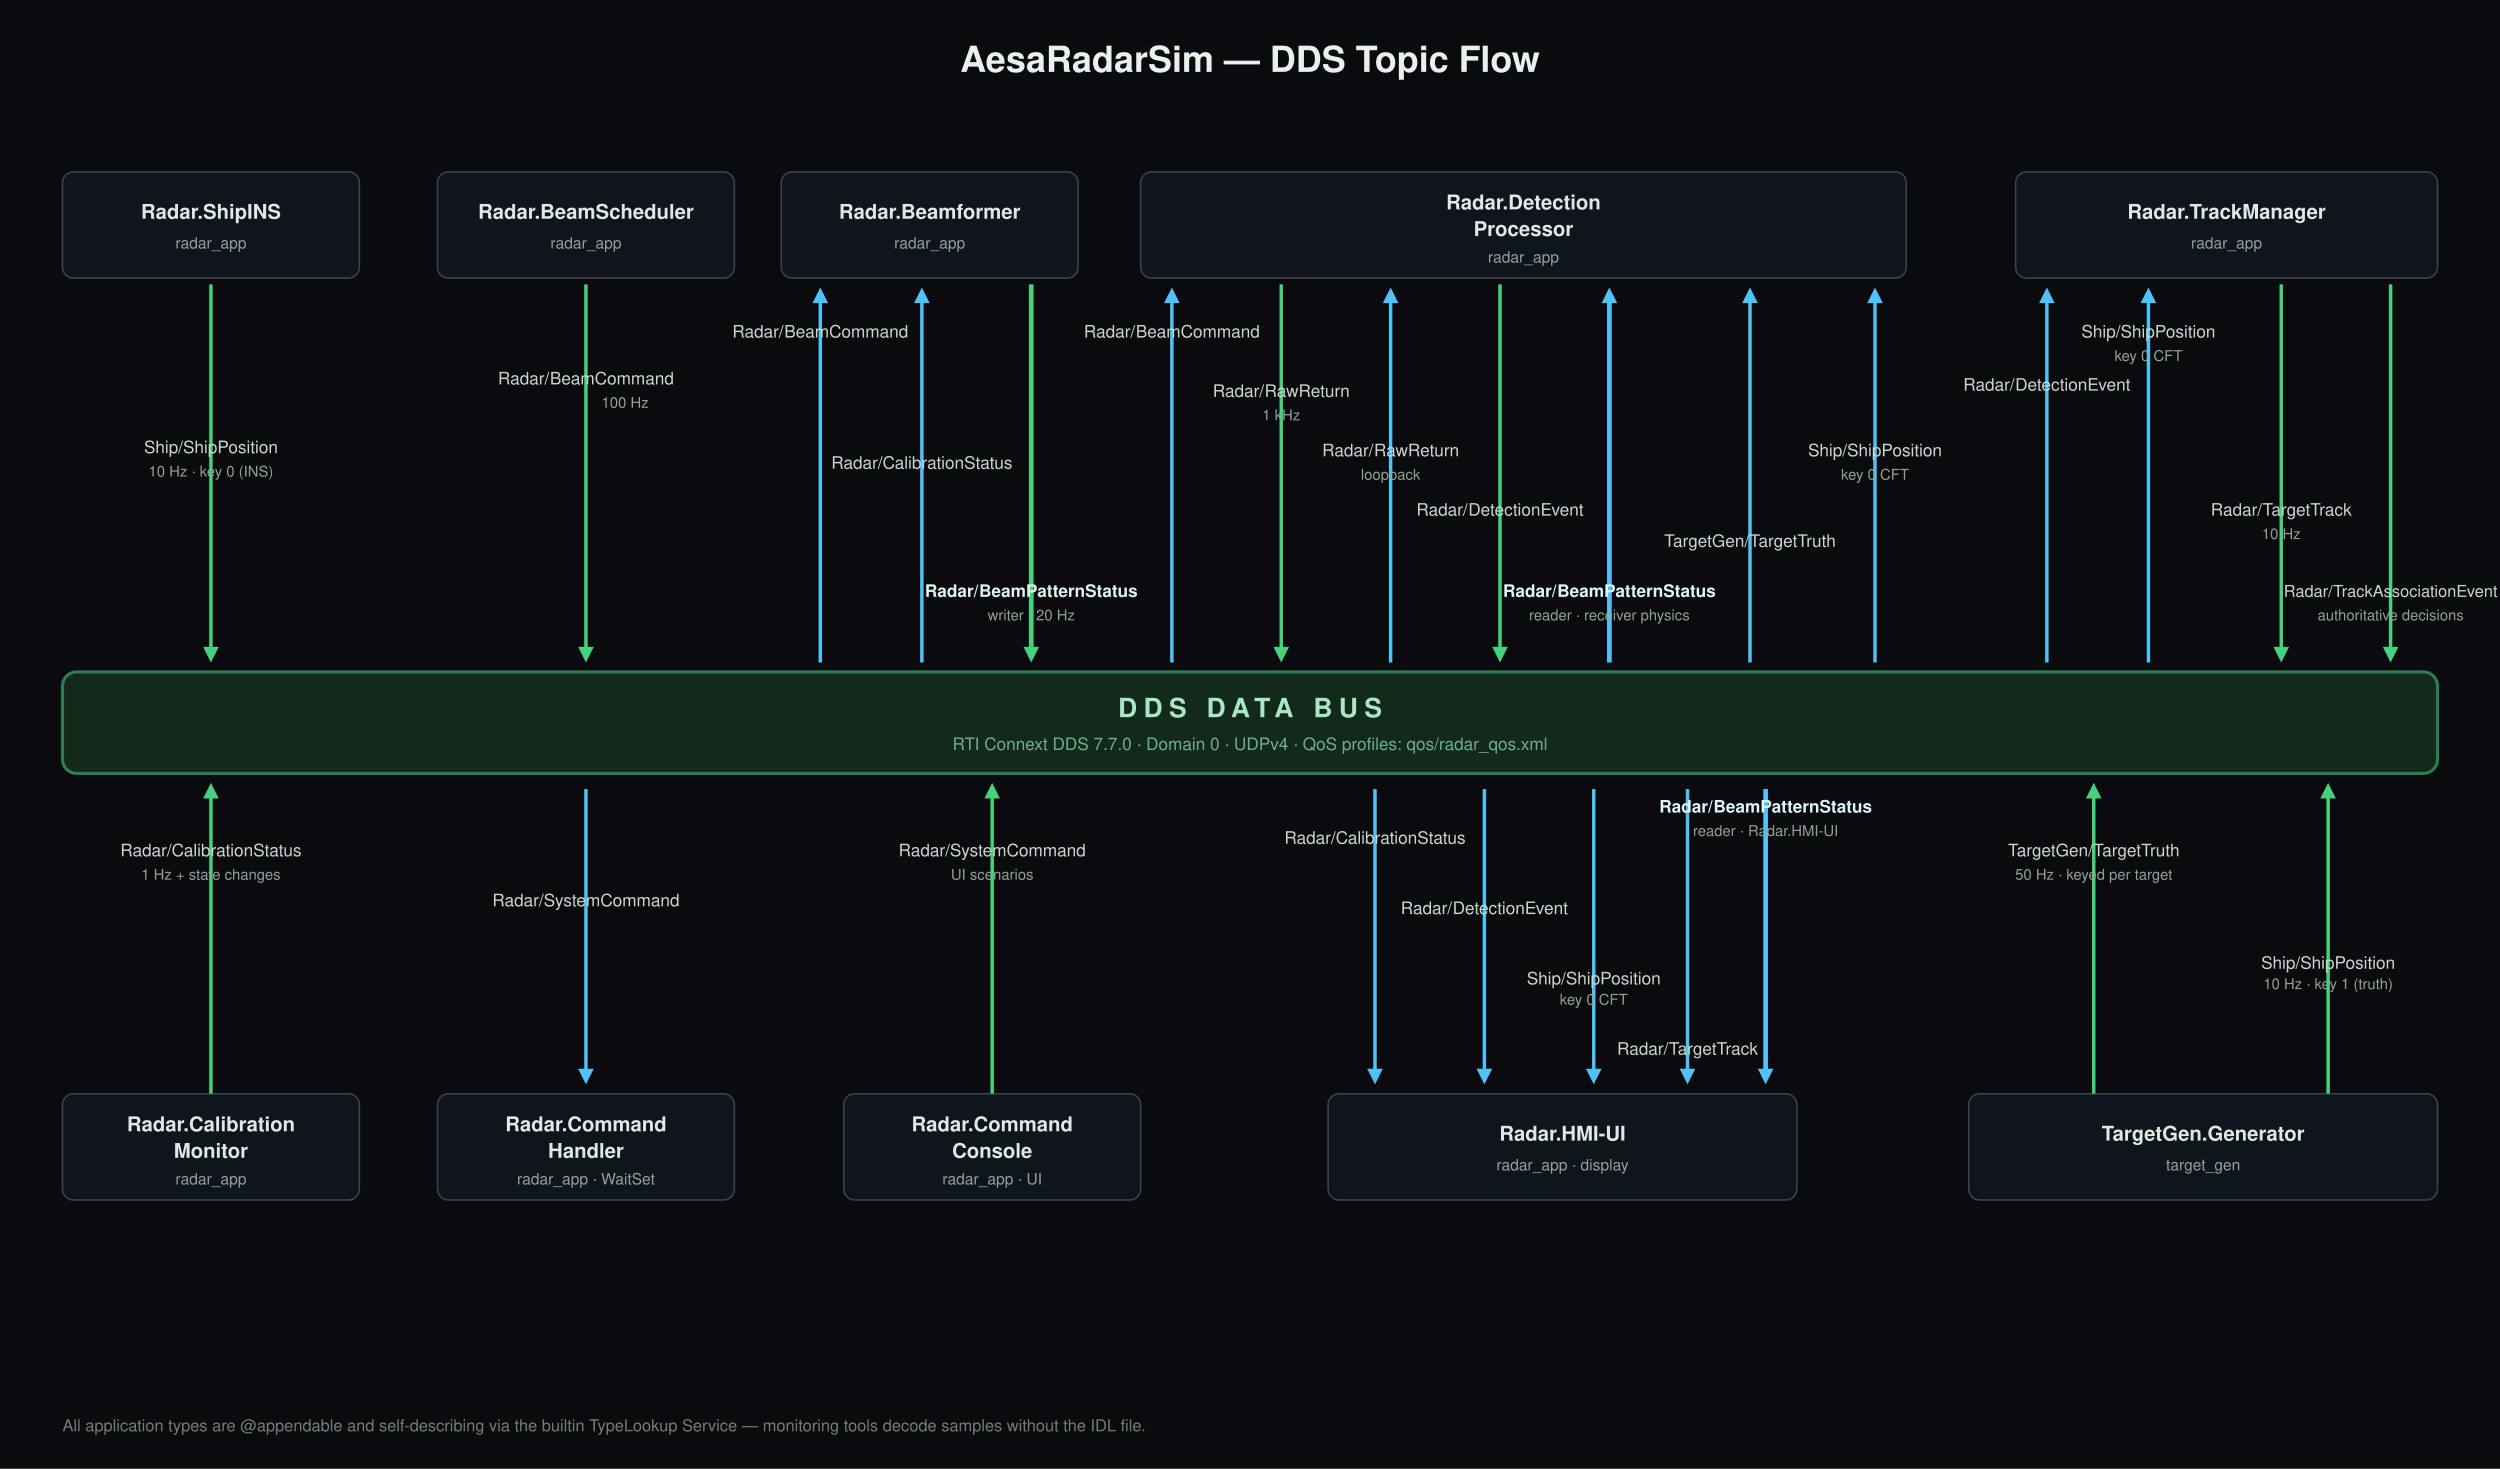
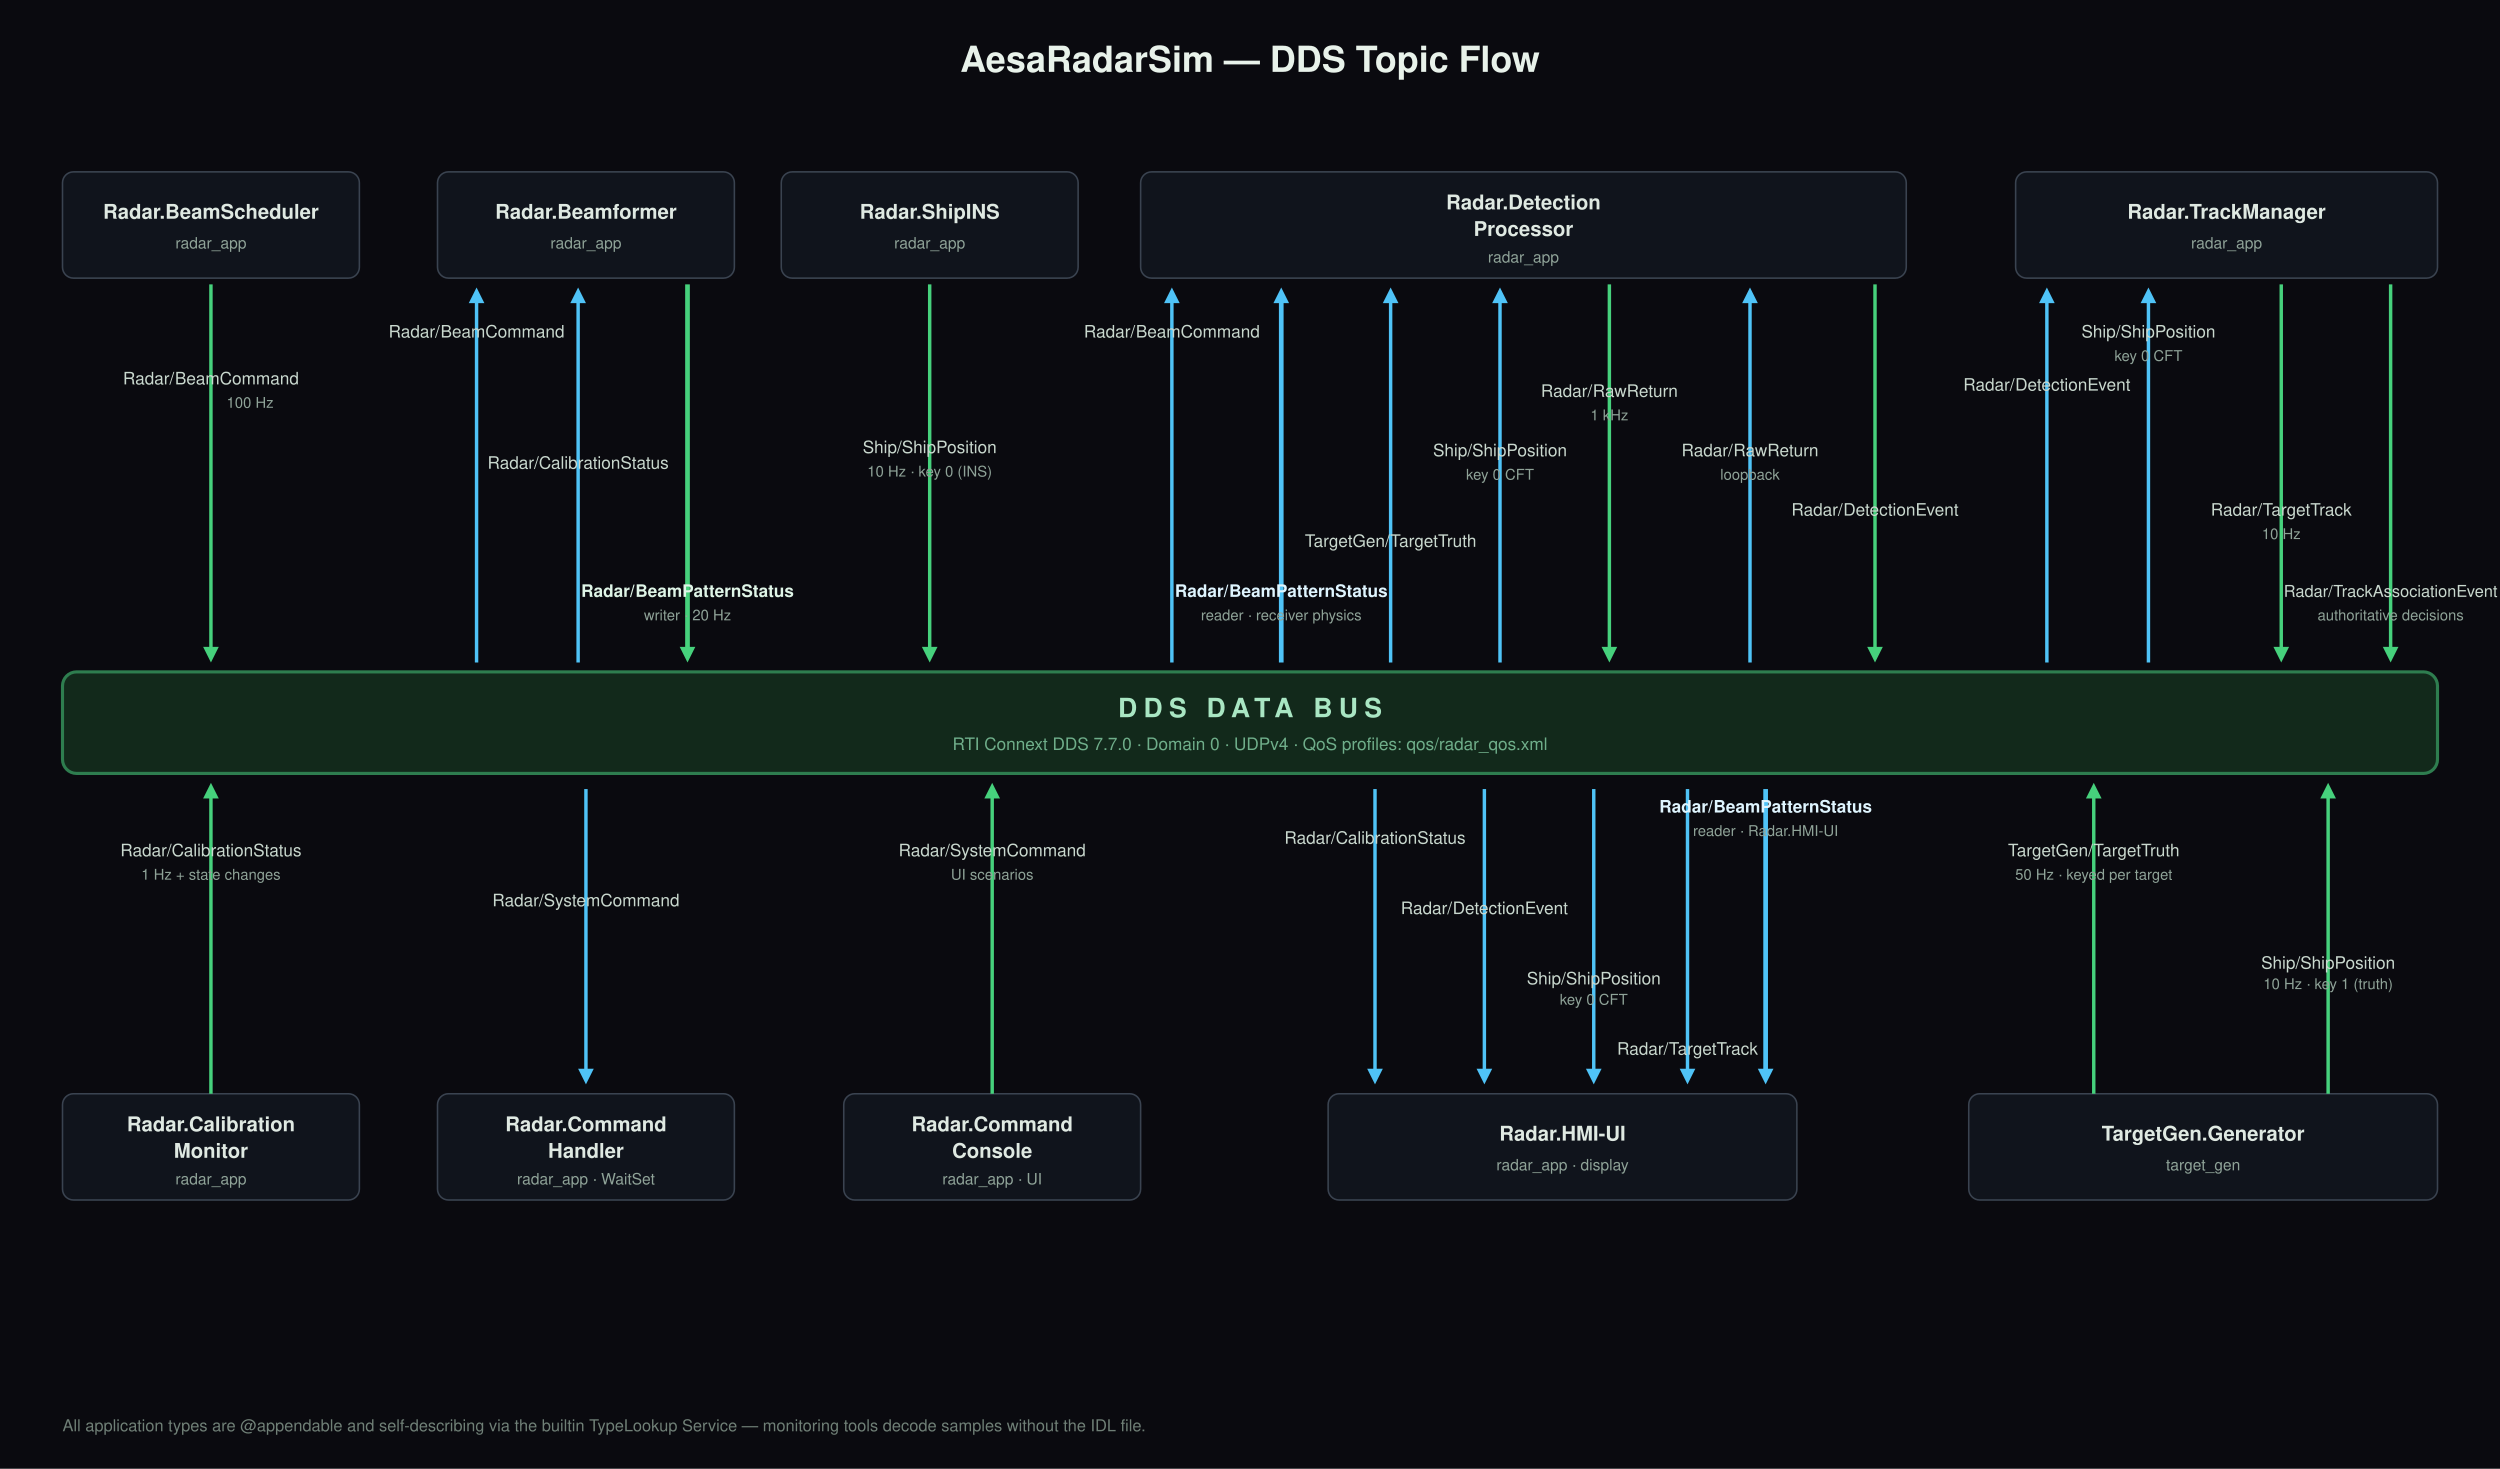
<svg xmlns="http://www.w3.org/2000/svg" width="100%" height="100%" viewBox="0 0 1600 940" preserveAspectRatio="xMidYMid meet" font-family="Helvetica, Arial, sans-serif">
  <style>
    .participant-node,
    .endpoint-set {
      transition: opacity 160ms ease;
    }

    .participant-node {
      cursor: pointer;
    }

    .participant-node:hover rect,
    .participant-node:focus-visible rect {
      stroke: #6f8997;
    }

    .participant-node:focus {
      outline: none;
    }

    .focus-active .participant-node:not(.focused) {
      opacity: 0.2;
    }

    .focus-active .endpoint-set:not(.focused) {
      opacity: 0.08;
    }

    .focus-active .participant-node.focused rect {
      stroke: #76ded8;
      stroke-width: 4;
    }

    .focus-active .endpoint-set.focused line {
      stroke-width: 4;
    }

    .focus-active .endpoint-set.focused polygon[fill="#46d17c"] {
      stroke: #46d17c;
      stroke-width: 1.5;
    }

    .focus-active .endpoint-set.focused polygon[fill="#4fc3f7"] {
      stroke: #4fc3f7;
      stroke-width: 1.5;
    }

    .focus-active .endpoint-set.focused text {
      font-weight: 700;
    }

    @media (prefers-reduced-motion: reduce) {
      .participant-node,
      .endpoint-set {
        transition: none;
      }
    }
  </style>
  <rect x="0" y="0" width="1600" height="940" fill="#0a0a0f" />
  <text x="800" y="46" text-anchor="middle" font-size="23" font-weight="bold" fill="#e8f2ea">AesaRadarSim — DDS Topic Flow</text>
  <g class="participant-node" data-participant="ship-ins" tabindex="0" role="button" aria-label="Focus Radar.ShipINS">
+     <rect x="500" y="110" width="190" height="68" rx="7" fill="#10141c" stroke="#3a4350" />
+     <text x="595" y="140" text-anchor="middle" font-size="13" font-weight="bold" fill="#dfe9e2">Radar.ShipINS</text>
+     <text x="595" y="159" text-anchor="middle" font-size="10" fill="#8fa398">radar_app</text>
+   </g>
+   <g class="endpoint-set" data-owner="ship-ins">
+     <line x1="595" y1="182" x2="595" y2="420" stroke="#46d17c" stroke-width="2.2" />
+     <polygon points="595,424 590,414 600,414" fill="#46d17c" />
+     <text x="595" y="290" text-anchor="middle" font-size="11" fill="#c9d8ce">Ship/ShipPosition</text>
+     <text x="595" y="305" text-anchor="middle" font-size="9.5" fill="#8fa398">10 Hz · key 0 (INS)</text>
+   </g>
+   <g class="participant-node" data-participant="beam-scheduler" tabindex="0" role="button" aria-label="Focus Radar.BeamScheduler">
    <rect x="40" y="110" width="190" height="68" rx="7" fill="#10141c" stroke="#3a4350" />
-     <text x="135" y="140" text-anchor="middle" font-size="13" font-weight="bold" fill="#dfe9e2">Radar.ShipINS</text>
+     <text x="135" y="140" text-anchor="middle" font-size="13" font-weight="bold" fill="#dfe9e2">Radar.BeamScheduler</text>
    <text x="135" y="159" text-anchor="middle" font-size="10" fill="#8fa398">radar_app</text>
  </g>
-   <g class="endpoint-set" data-owner="ship-ins">
+   <g class="endpoint-set" data-owner="beam-scheduler">
    <line x1="135" y1="182" x2="135" y2="420" stroke="#46d17c" stroke-width="2.2" />
    <polygon points="135,424 130,414 140,414" fill="#46d17c" />
-     <text x="135" y="290" text-anchor="middle" font-size="11" fill="#c9d8ce">Ship/ShipPosition</text>
-     <text x="135" y="305" text-anchor="middle" font-size="9.5" fill="#8fa398">10 Hz · key 0 (INS)</text>
-   </g>
-   <g class="participant-node" data-participant="beam-scheduler" tabindex="0" role="button" aria-label="Focus Radar.BeamScheduler">
+     <text x="135" y="246" text-anchor="middle" font-size="11" fill="#c9d8ce">Radar/BeamCommand</text>
+     <text x="145" y="261" font-size="9.5" fill="#8fa398">100 Hz</text>
+   </g>
+   <g class="participant-node" data-participant="beamformer" tabindex="0" role="button" aria-label="Focus Radar.Beamformer">
    <rect x="280" y="110" width="190" height="68" rx="7" fill="#10141c" stroke="#3a4350" />
-     <text x="375" y="140" text-anchor="middle" font-size="13" font-weight="bold" fill="#dfe9e2">Radar.BeamScheduler</text>
+     <text x="375" y="140" text-anchor="middle" font-size="13" font-weight="bold" fill="#dfe9e2">Radar.Beamformer</text>
    <text x="375" y="159" text-anchor="middle" font-size="10" fill="#8fa398">radar_app</text>
  </g>
-   <g class="endpoint-set" data-owner="beam-scheduler">
-     <line x1="375" y1="182" x2="375" y2="420" stroke="#46d17c" stroke-width="2.2" />
-     <polygon points="375,424 370,414 380,414" fill="#46d17c" />
-     <text x="375" y="246" text-anchor="middle" font-size="11" fill="#c9d8ce">Radar/BeamCommand</text>
-     <text x="385" y="261" font-size="9.5" fill="#8fa398">100 Hz</text>
-   </g>
-   <g class="participant-node" data-participant="beamformer" tabindex="0" role="button" aria-label="Focus Radar.Beamformer">
-     <rect x="500" y="110" width="190" height="68" rx="7" fill="#10141c" stroke="#3a4350" />
-     <text x="595" y="140" text-anchor="middle" font-size="13" font-weight="bold" fill="#dfe9e2">Radar.Beamformer</text>
-     <text x="595" y="159" text-anchor="middle" font-size="10" fill="#8fa398">radar_app</text>
-   </g>
  <g class="endpoint-set" data-owner="beamformer">
-     <line x1="525" y1="424" x2="525" y2="188" stroke="#4fc3f7" stroke-width="2.2" />
-     <polygon points="525,184 520,194 530,194" fill="#4fc3f7" />
-     <text x="525" y="216" text-anchor="middle" font-size="11" fill="#c9d8ce">Radar/BeamCommand</text>
-     <line x1="590" y1="424" x2="590" y2="188" stroke="#4fc3f7" stroke-width="2.2" />
-     <polygon points="590,184 585,194 595,194" fill="#4fc3f7" />
-     <text x="590" y="300" text-anchor="middle" font-size="11" fill="#c9d8ce">Radar/CalibrationStatus</text>
-     <line x1="660" y1="182" x2="660" y2="420" stroke="#46d17c" stroke-width="3" />
-     <polygon points="660,424 655,414 665,414" fill="#46d17c" />
-     <text x="660" y="382" text-anchor="middle" font-size="11" font-weight="bold" fill="#dff5e7">Radar/BeamPatternStatus</text>
-     <text x="660" y="397" text-anchor="middle" font-size="9.5" fill="#8fa398">writer · 20 Hz</text>
+     <line x1="305" y1="424" x2="305" y2="188" stroke="#4fc3f7" stroke-width="2.2" />
+     <polygon points="305,184 300,194 310,194" fill="#4fc3f7" />
+     <text x="305" y="216" text-anchor="middle" font-size="11" fill="#c9d8ce">Radar/BeamCommand</text>
+     <line x1="370" y1="424" x2="370" y2="188" stroke="#4fc3f7" stroke-width="2.2" />
+     <polygon points="370,184 365,194 375,194" fill="#4fc3f7" />
+     <text x="370" y="300" text-anchor="middle" font-size="11" fill="#c9d8ce">Radar/CalibrationStatus</text>
+     <line x1="440" y1="182" x2="440" y2="420" stroke="#46d17c" stroke-width="3" />
+     <polygon points="440,424 435,414 445,414" fill="#46d17c" />
+     <text x="440" y="382" text-anchor="middle" font-size="11" font-weight="bold" fill="#dff5e7">Radar/BeamPatternStatus</text>
+     <text x="440" y="397" text-anchor="middle" font-size="9.5" fill="#8fa398">writer · 20 Hz</text>
  </g>
  <g class="participant-node" data-participant="detection" tabindex="0" role="button" aria-label="Focus Radar.DetectionProcessor">
    <rect x="730" y="110" width="490" height="68" rx="7" fill="#10141c" stroke="#3a4350" />
    <text x="975" y="134" text-anchor="middle" font-size="13" font-weight="bold" fill="#dfe9e2">Radar.Detection</text>
    <text x="975" y="151" text-anchor="middle" font-size="13" font-weight="bold" fill="#dfe9e2">Processor</text>
    <text x="975" y="168" text-anchor="middle" font-size="10" fill="#8fa398">radar_app</text>
  </g>
  <g class="endpoint-set" data-owner="detection">
    <line x1="750" y1="424" x2="750" y2="188" stroke="#4fc3f7" stroke-width="2.2" />
    <polygon points="750,184 745,194 755,194" fill="#4fc3f7" />
    <text x="750" y="216" text-anchor="middle" font-size="11" fill="#c9d8ce">Radar/BeamCommand</text>
-     <line x1="820" y1="182" x2="820" y2="420" stroke="#46d17c" stroke-width="2.2" />
-     <polygon points="820,424 815,414 825,414" fill="#46d17c" />
-     <text x="820" y="254" text-anchor="middle" font-size="11" fill="#c9d8ce">Radar/RawReturn</text>
-     <text x="820" y="269" text-anchor="middle" font-size="9.5" fill="#8fa398">1 kHz</text>
+     <line x1="820" y1="424" x2="820" y2="188" stroke="#4fc3f7" stroke-width="3" />
+     <polygon points="820,184 815,194 825,194" fill="#4fc3f7" />
+     <text x="820" y="382" text-anchor="middle" font-size="11" font-weight="bold" fill="#dff5ff">Radar/BeamPatternStatus</text>
+     <text x="820" y="397" text-anchor="middle" font-size="9.5" fill="#8fa398">reader · receiver physics</text>
    <line x1="890" y1="424" x2="890" y2="188" stroke="#4fc3f7" stroke-width="2.2" />
    <polygon points="890,184 885,194 895,194" fill="#4fc3f7" />
-     <text x="890" y="292" text-anchor="middle" font-size="11" fill="#c9d8ce">Radar/RawReturn</text>
-     <text x="890" y="307" text-anchor="middle" font-size="9.5" fill="#8fa398">loopback</text>
-     <line x1="960" y1="182" x2="960" y2="420" stroke="#46d17c" stroke-width="2.2" />
-     <polygon points="960,424 955,414 965,414" fill="#46d17c" />
-     <text x="960" y="330" text-anchor="middle" font-size="11" fill="#c9d8ce">Radar/DetectionEvent</text>
-     <line x1="1030" y1="424" x2="1030" y2="188" stroke="#4fc3f7" stroke-width="3" />
-     <polygon points="1030,184 1025,194 1035,194" fill="#4fc3f7" />
-     <text x="1030" y="382" text-anchor="middle" font-size="11" font-weight="bold" fill="#dff5ff">Radar/BeamPatternStatus</text>
-     <text x="1030" y="397" text-anchor="middle" font-size="9.5" fill="#8fa398">reader · receiver physics</text>
+     <text x="890" y="350" text-anchor="middle" font-size="11" fill="#c9d8ce">TargetGen/TargetTruth</text>
+     <line x1="960" y1="424" x2="960" y2="188" stroke="#4fc3f7" stroke-width="2.2" />
+     <polygon points="960,184 955,194 965,194" fill="#4fc3f7" />
+     <text x="960" y="292" text-anchor="middle" font-size="11" fill="#c9d8ce">Ship/ShipPosition</text>
+     <text x="960" y="307" text-anchor="middle" font-size="9.5" fill="#8fa398">key 0 CFT</text>
+     <line x1="1030" y1="182" x2="1030" y2="420" stroke="#46d17c" stroke-width="2.2" />
+     <polygon points="1030,424 1025,414 1035,414" fill="#46d17c" />
+     <text x="1030" y="254" text-anchor="middle" font-size="11" fill="#c9d8ce">Radar/RawReturn</text>
+     <text x="1030" y="269" text-anchor="middle" font-size="9.5" fill="#8fa398">1 kHz</text>
    <line x1="1120" y1="424" x2="1120" y2="188" stroke="#4fc3f7" stroke-width="2.2" />
    <polygon points="1120,184 1115,194 1125,194" fill="#4fc3f7" />
-     <text x="1120" y="350" text-anchor="middle" font-size="11" fill="#c9d8ce">TargetGen/TargetTruth</text>
-     <line x1="1200" y1="424" x2="1200" y2="188" stroke="#4fc3f7" stroke-width="2.2" />
-     <polygon points="1200,184 1195,194 1205,194" fill="#4fc3f7" />
-     <text x="1200" y="292" text-anchor="middle" font-size="11" fill="#c9d8ce">Ship/ShipPosition</text>
-     <text x="1200" y="307" text-anchor="middle" font-size="9.5" fill="#8fa398">key 0 CFT</text>
+     <text x="1120" y="292" text-anchor="middle" font-size="11" fill="#c9d8ce">Radar/RawReturn</text>
+     <text x="1120" y="307" text-anchor="middle" font-size="9.5" fill="#8fa398">loopback</text>
+     <line x1="1200" y1="182" x2="1200" y2="420" stroke="#46d17c" stroke-width="2.2" />
+     <polygon points="1200,424 1195,414 1205,414" fill="#46d17c" />
+     <text x="1200" y="330" text-anchor="middle" font-size="11" fill="#c9d8ce">Radar/DetectionEvent</text>
  </g>
  <g class="participant-node" data-participant="track-manager" tabindex="0" role="button" aria-label="Focus Radar.TrackManager">
    <rect x="1290" y="110" width="270" height="68" rx="7" fill="#10141c" stroke="#3a4350" />
    <text x="1425" y="140" text-anchor="middle" font-size="13" font-weight="bold" fill="#dfe9e2">Radar.TrackManager</text>
    <text x="1425" y="159" text-anchor="middle" font-size="10" fill="#8fa398">radar_app</text>
  </g>
  <g class="endpoint-set" data-owner="track-manager">
    <line x1="1310" y1="424" x2="1310" y2="188" stroke="#4fc3f7" stroke-width="2.2" />
    <polygon points="1310,184 1305,194 1315,194" fill="#4fc3f7" />
    <text x="1310" y="250" text-anchor="middle" font-size="11" fill="#c9d8ce">Radar/DetectionEvent</text>
    <line x1="1375" y1="424" x2="1375" y2="188" stroke="#4fc3f7" stroke-width="2.2" />
    <polygon points="1375,184 1370,194 1380,194" fill="#4fc3f7" />
    <text x="1375" y="216" text-anchor="middle" font-size="11" fill="#c9d8ce">Ship/ShipPosition</text>
    <text x="1375" y="231" text-anchor="middle" font-size="9.5" fill="#8fa398">key 0 CFT</text>
    <line x1="1460" y1="182" x2="1460" y2="420" stroke="#46d17c" stroke-width="2.2" />
    <polygon points="1460,424 1455,414 1465,414" fill="#46d17c" />
    <text x="1460" y="330" text-anchor="middle" font-size="11" fill="#c9d8ce">Radar/TargetTrack</text>
    <text x="1460" y="345" text-anchor="middle" font-size="9.5" fill="#8fa398">10 Hz</text>
    <line x1="1530" y1="182" x2="1530" y2="420" stroke="#46d17c" stroke-width="2.2" />
    <polygon points="1530,424 1525,414 1535,414" fill="#46d17c" />
    <text x="1530" y="382" text-anchor="middle" font-size="10.5" fill="#c9d8ce">Radar/TrackAssociationEvent</text>
    <text x="1530" y="397" text-anchor="middle" font-size="9.5" fill="#8fa398">authoritative decisions</text>
  </g>
  <rect x="40" y="430" width="1520" height="65" rx="9" fill="#12291b" stroke="#2e7d4f" stroke-width="2" />
  <text x="800" y="459" text-anchor="middle" font-size="17" font-weight="bold" letter-spacing="4" fill="#a9e6c3">DDS DATA BUS</text>
  <text x="800" y="480" text-anchor="middle" font-size="11" fill="#6fae8a">RTI Connext DDS 7.7.0 · Domain 0 · UDPv4 · QoS profiles: qos/radar_qos.xml</text>
  <g class="participant-node" data-participant="calibration" tabindex="0" role="button" aria-label="Focus Radar.CalibrationMonitor">
    <rect x="40" y="700" width="190" height="68" rx="7" fill="#10141c" stroke="#3a4350" />
    <text x="135" y="724" text-anchor="middle" font-size="13" font-weight="bold" fill="#dfe9e2">Radar.Calibration</text>
    <text x="135" y="741" text-anchor="middle" font-size="13" font-weight="bold" fill="#dfe9e2">Monitor</text>
    <text x="135" y="758" text-anchor="middle" font-size="10" fill="#8fa398">radar_app</text>
  </g>
  <g class="endpoint-set" data-owner="calibration">
    <line x1="135" y1="700" x2="135" y2="505" stroke="#46d17c" stroke-width="2.2" />
    <polygon points="135,501 130,511 140,511" fill="#46d17c" />
    <text x="135" y="548" text-anchor="middle" font-size="11" fill="#c9d8ce">Radar/CalibrationStatus</text>
    <text x="135" y="563" text-anchor="middle" font-size="9.5" fill="#8fa398">1 Hz + state changes</text>
  </g>
  <g class="participant-node" data-participant="command-handler" tabindex="0" role="button" aria-label="Focus Radar.CommandHandler">
    <rect x="280" y="700" width="190" height="68" rx="7" fill="#10141c" stroke="#3a4350" />
    <text x="375" y="724" text-anchor="middle" font-size="13" font-weight="bold" fill="#dfe9e2">Radar.Command</text>
    <text x="375" y="741" text-anchor="middle" font-size="13" font-weight="bold" fill="#dfe9e2">Handler</text>
    <text x="375" y="758" text-anchor="middle" font-size="10" fill="#8fa398">radar_app · WaitSet</text>
  </g>
  <g class="endpoint-set" data-owner="command-handler">
    <line x1="375" y1="505" x2="375" y2="690" stroke="#4fc3f7" stroke-width="2.2" />
    <polygon points="375,694 370,684 380,684" fill="#4fc3f7" />
    <text x="375" y="580" text-anchor="middle" font-size="11" fill="#c9d8ce">Radar/SystemCommand</text>
  </g>
  <g class="participant-node" data-participant="command-console" tabindex="0" role="button" aria-label="Focus Radar.CommandConsole">
    <rect x="540" y="700" width="190" height="68" rx="7" fill="#10141c" stroke="#3a4350" />
    <text x="635" y="724" text-anchor="middle" font-size="13" font-weight="bold" fill="#dfe9e2">Radar.Command</text>
    <text x="635" y="741" text-anchor="middle" font-size="13" font-weight="bold" fill="#dfe9e2">Console</text>
    <text x="635" y="758" text-anchor="middle" font-size="10" fill="#8fa398">radar_app · UI</text>
  </g>
  <g class="endpoint-set" data-owner="command-console">
    <line x1="635" y1="700" x2="635" y2="505" stroke="#46d17c" stroke-width="2.2" />
    <polygon points="635,501 630,511 640,511" fill="#46d17c" />
    <text x="635" y="548" text-anchor="middle" font-size="11" fill="#c9d8ce">Radar/SystemCommand</text>
    <text x="635" y="563" text-anchor="middle" font-size="9.5" fill="#8fa398">UI scenarios</text>
  </g>
  <g class="participant-node" data-participant="hmi" tabindex="0" role="button" aria-label="Focus Radar.HMI-UI">
    <rect x="850" y="700" width="300" height="68" rx="7" fill="#10141c" stroke="#3a4350" />
    <text x="1000" y="730" text-anchor="middle" font-size="13" font-weight="bold" fill="#dfe9e2">Radar.HMI-UI</text>
    <text x="1000" y="749" text-anchor="middle" font-size="10" fill="#8fa398">radar_app · display</text>
  </g>
  <g class="endpoint-set" data-owner="hmi">
    <line x1="880" y1="505" x2="880" y2="690" stroke="#4fc3f7" stroke-width="2.2" />
    <polygon points="880,694 875,684 885,684" fill="#4fc3f7" />
    <text x="880" y="540" text-anchor="middle" font-size="11" fill="#c9d8ce">Radar/CalibrationStatus</text>
    <line x1="950" y1="505" x2="950" y2="690" stroke="#4fc3f7" stroke-width="2.2" />
    <polygon points="950,694 945,684 955,684" fill="#4fc3f7" />
    <text x="950" y="585" text-anchor="middle" font-size="11" fill="#c9d8ce">Radar/DetectionEvent</text>
    <line x1="1020" y1="505" x2="1020" y2="690" stroke="#4fc3f7" stroke-width="2.2" />
    <polygon points="1020,694 1015,684 1025,684" fill="#4fc3f7" />
    <text x="1020" y="630" text-anchor="middle" font-size="11" fill="#c9d8ce">Ship/ShipPosition</text>
    <text x="1020" y="643" text-anchor="middle" font-size="9.5" fill="#8fa398">key 0 CFT</text>
    <line x1="1080" y1="505" x2="1080" y2="690" stroke="#4fc3f7" stroke-width="2.2" />
    <polygon points="1080,694 1075,684 1085,684" fill="#4fc3f7" />
    <text x="1080" y="675" text-anchor="middle" font-size="11" fill="#c9d8ce">Radar/TargetTrack</text>
    <line x1="1130" y1="505" x2="1130" y2="690" stroke="#4fc3f7" stroke-width="3" />
    <polygon points="1130,694 1125,684 1135,684" fill="#4fc3f7" />
    <text x="1130" y="520" text-anchor="middle" font-size="11" font-weight="bold" fill="#dff5ff">Radar/BeamPatternStatus</text>
    <text x="1130" y="535" text-anchor="middle" font-size="9.5" fill="#8fa398">reader · Radar.HMI-UI</text>
  </g>
  <g class="participant-node" data-participant="target-gen" tabindex="0" role="button" aria-label="Focus TargetGen.Generator">
    <rect x="1260" y="700" width="300" height="68" rx="7" fill="#10141c" stroke="#3a4350" />
    <text x="1410" y="730" text-anchor="middle" font-size="13" font-weight="bold" fill="#dfe9e2">TargetGen.Generator</text>
    <text x="1410" y="749" text-anchor="middle" font-size="10" fill="#8fa398">target_gen</text>
  </g>
  <g class="endpoint-set" data-owner="target-gen">
    <line x1="1340" y1="700" x2="1340" y2="505" stroke="#46d17c" stroke-width="2.2" />
    <polygon points="1340,501 1335,511 1345,511" fill="#46d17c" />
    <text x="1340" y="548" text-anchor="middle" font-size="11" fill="#c9d8ce">TargetGen/TargetTruth</text>
    <text x="1340" y="563" text-anchor="middle" font-size="9.5" fill="#8fa398">50 Hz · keyed per target</text>
    <line x1="1490" y1="700" x2="1490" y2="505" stroke="#46d17c" stroke-width="2.2" />
    <polygon points="1490,501 1485,511 1495,511" fill="#46d17c" />
    <text x="1490" y="620" text-anchor="middle" font-size="11" fill="#c9d8ce">Ship/ShipPosition</text>
    <text x="1490" y="633" text-anchor="middle" font-size="9.5" fill="#8fa398">10 Hz · key 1 (truth)</text>
  </g>
  <text x="40" y="916" font-size="10.5" fill="#6f7f76">All application types are @appendable and self-describing via the builtin TypeLookup Service — monitoring tools decode samples without the IDL file.</text>
</svg>
